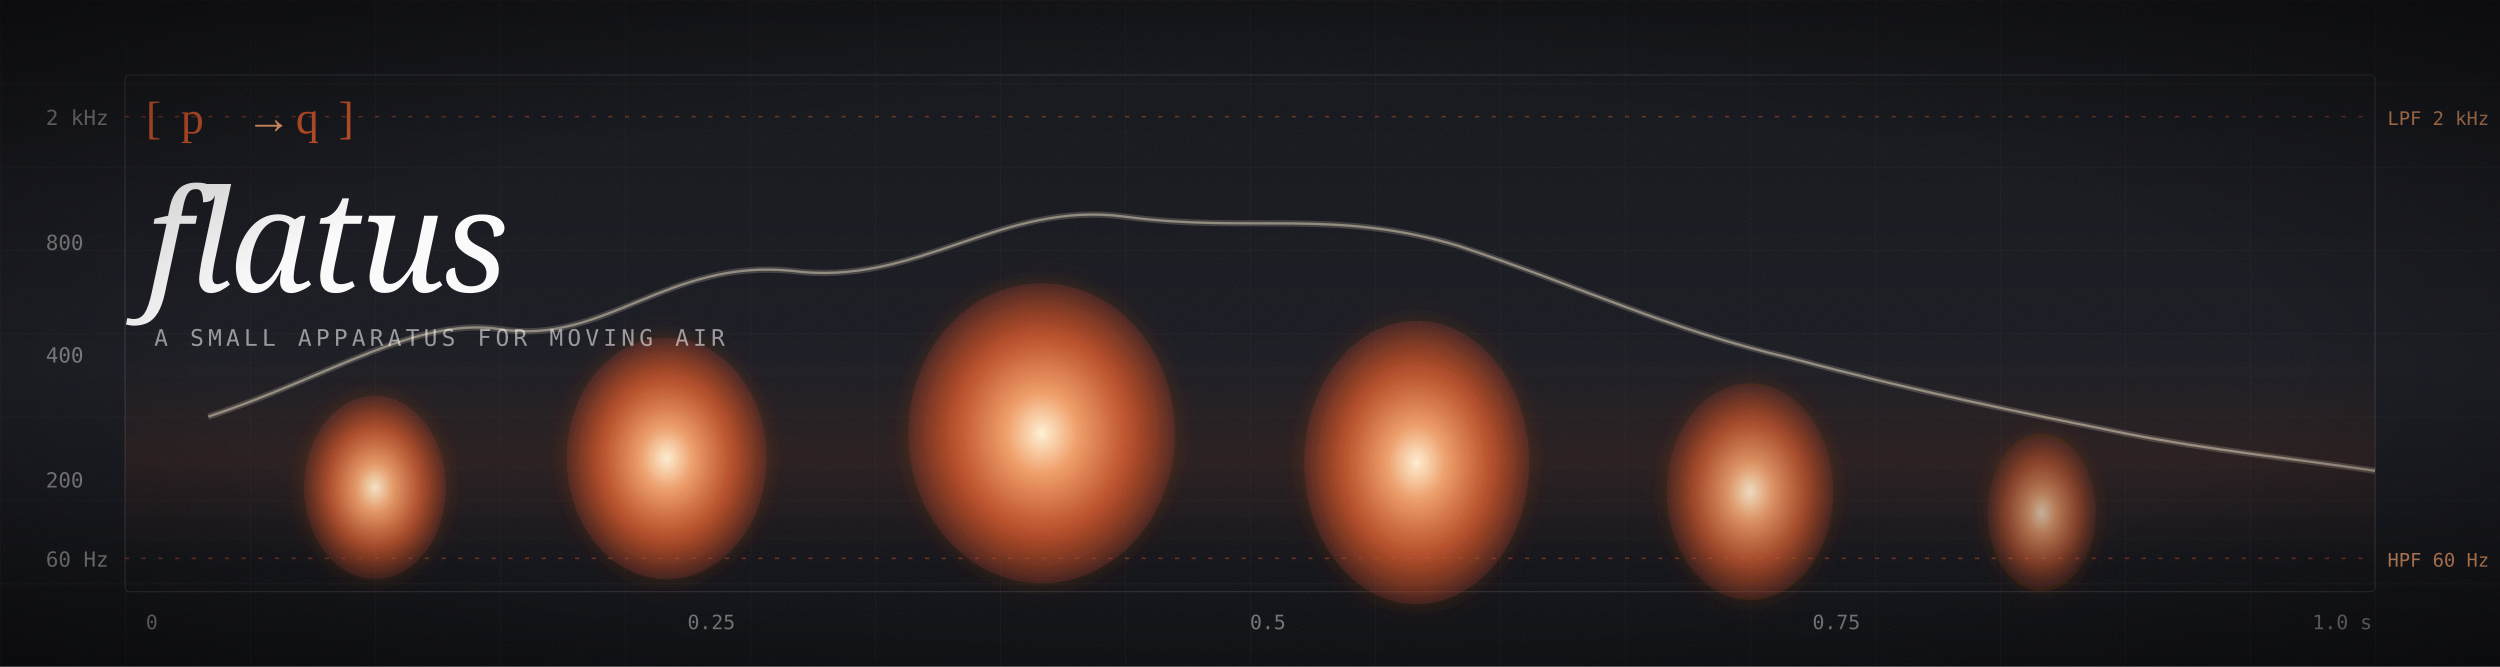
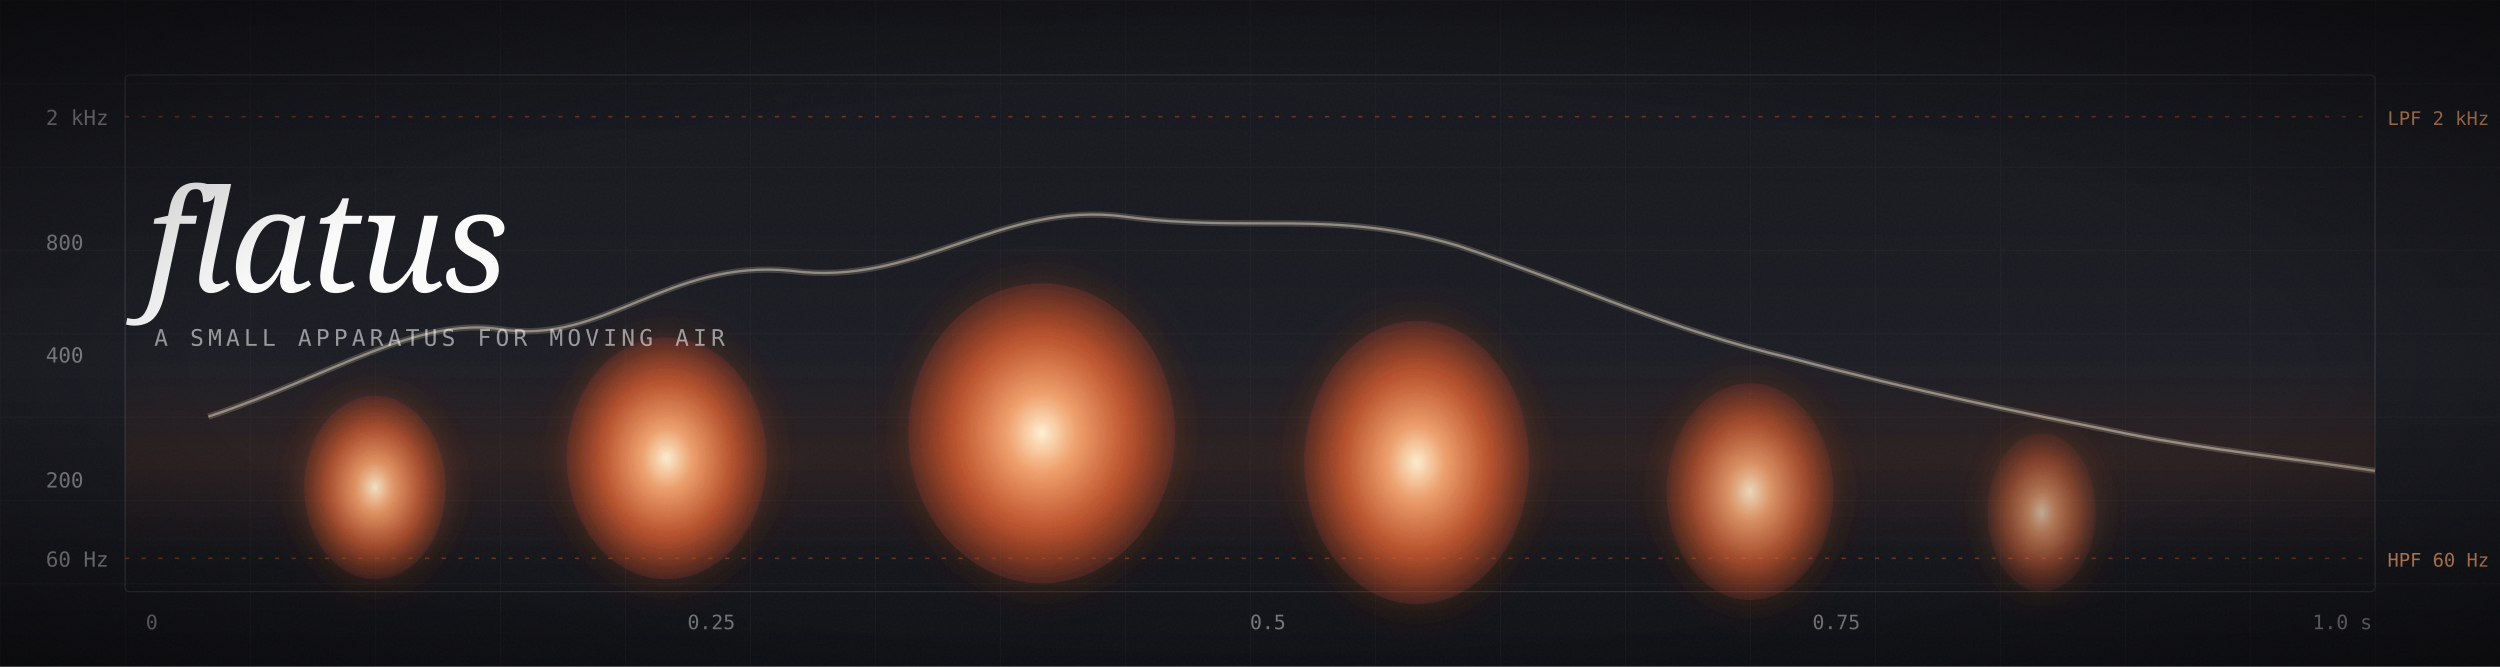
<svg xmlns="http://www.w3.org/2000/svg" viewBox="0 0 1200 320" role="img" aria-label="flatus — a small apparatus for moving air. Spectrogram of one event: energy concentrated from 80 to 400 Hz, six grains across one second, bounded by a 60 Hz high-pass and a 2 kHz low-pass.">
  <defs>
    <radialGradient id="grain" cx="50%" cy="50%" r="60%">
      <stop offset="0%" stop-color="#fff3d6" stop-opacity="0.95" />
      <stop offset="22%" stop-color="#f5a26b" stop-opacity="0.85" />
      <stop offset="55%" stop-color="#ce552a" stop-opacity="0.65" />
      <stop offset="100%" stop-color="#7a2812" stop-opacity="0" />
    </radialGradient>
    <linearGradient id="bg" x1="0" y1="0" x2="0" y2="1">
      <stop offset="0%" stop-color="#15161b" />
      <stop offset="55%" stop-color="#1c1d24" />
      <stop offset="100%" stop-color="#0f1014" />
    </linearGradient>
    <linearGradient id="band" x1="0" y1="0" x2="0" y2="1">
      <stop offset="0%" stop-color="#ce552a" stop-opacity="0.0" />
      <stop offset="50%" stop-color="#ce552a" stop-opacity="0.10" />
      <stop offset="100%" stop-color="#ce552a" stop-opacity="0.0" />
    </linearGradient>
    <filter id="grain-noise" x="0%" y="0%" width="100%" height="100%">
      <feTurbulence type="fractalNoise" baseFrequency="0.9" numOctaves="2" seed="3" />
      <feColorMatrix values="0 0 0 0 1                               0 0 0 0 1                               0 0 0 0 1                               0 0 0 0.04 0" />
      <feComposite in2="SourceGraphic" operator="in" />
    </filter>
    <filter id="bloom" x="-50%" y="-50%" width="200%" height="200%">
-       <feGaussianBlur stdDeviation="6" result="blur" />
+       <feGaussianBlur stdDeviation="10" result="blur" />
      <feMerge>
        <feMergeNode in="blur" />
        <feMergeNode in="SourceGraphic" />
      </feMerge>
    </filter>
    <radialGradient id="vignette" cx="50%" cy="55%" r="75%">
      <stop offset="55%" stop-color="#000" stop-opacity="0" />
      <stop offset="100%" stop-color="#000" stop-opacity="0.55" />
    </radialGradient>
    <path id="wave" d="M 100 200                        C 160 180, 200 152, 240 158                        C 290 166, 320 124, 380 130                        C 440 138, 480 96,  540 104                        C 600 112, 640 100, 700 118                        C 760 138, 800 158, 860 172                        C 920 188, 970 198, 1020 208                        C 1060 216, 1100 220, 1140 226" />
    <pattern id="grid" width="60" height="40" patternUnits="userSpaceOnUse">
      <path d="M 60 0 L 0 0 0 40" fill="none" stroke="#ffffff" stroke-opacity="0.05" stroke-width="0.5" />
    </pattern>
  </defs>
  <rect width="1200" height="320" fill="url(#bg)" />
  <rect width="1200" height="320" fill="url(#grid)" />
  <rect x="60" y="36" width="1080" height="248" fill="none" stroke="#ffffff" stroke-opacity="0.12" stroke-width="0.5" rx="2" />
  <rect x="60" y="172" width="1080" height="96" fill="url(#band)" />
  <g>
    <line x1="60" y1="56" x2="1140" y2="56" stroke="#ce552a" stroke-opacity="0.45" stroke-dasharray="2 6" stroke-width="0.75" />
    <line x1="60" y1="268" x2="1140" y2="268" stroke="#ce552a" stroke-opacity="0.45" stroke-dasharray="2 6" stroke-width="0.75" />
  </g>
  <g filter="url(#bloom)">
    <ellipse cx="180" cy="234" rx="34" ry="44" fill="url(#grain)" opacity="0.85" />
    <ellipse cx="320" cy="220" rx="48" ry="58" fill="url(#grain)" opacity="0.95" />
    <ellipse cx="500" cy="208" rx="64" ry="72" fill="url(#grain)" opacity="1.0" />
    <ellipse cx="680" cy="222" rx="54" ry="68" fill="url(#grain)" opacity="0.95" />
    <ellipse cx="840" cy="236" rx="40" ry="52" fill="url(#grain)" opacity="0.78" />
    <ellipse cx="980" cy="246" rx="26" ry="38" fill="url(#grain)" opacity="0.55" />
  </g>
  <use href="#wave" stroke="#fff3d6" stroke-opacity="0.42" stroke-width="1.1" fill="none" />
  <use href="#wave" stroke="#fff3d6" stroke-opacity="0.18" stroke-width="3.0" fill="none" />
  <g font-family="ui-monospace, 'SF Mono', Menlo, monospace" font-size="10" fill="#ffffff" fill-opacity="0.45">
    <text x="22" y="60">2 kHz</text>
    <text x="22" y="120">800</text>
    <text x="22" y="174">400</text>
    <text x="22" y="234">200</text>
    <text x="22" y="272">60 Hz</text>
  </g>
  <g font-family="ui-monospace, 'SF Mono', Menlo, monospace" font-size="9.5" fill="#ffffff" fill-opacity="0.42">
    <text x="70" y="302">0</text>
    <text x="330" y="302">0.25</text>
    <text x="600" y="302">0.5</text>
    <text x="870" y="302">0.75</text>
    <text x="1110" y="302">1.0 s</text>
  </g>
  <g font-family="ui-monospace, 'SF Mono', Menlo, monospace" font-size="9" fill="#f5a26b" fill-opacity="0.85">
    <text x="1146" y="60">LPF 2 kHz</text>
    <text x="1146" y="272">HPF 60 Hz</text>
  </g>
  <g font-family="Charter, 'Iowan Old Style', 'Source Serif Pro', 'Apple Garamond', Cambria, Georgia, serif">
    <text x="70" y="140" font-size="68" font-style="italic" font-weight="400" fill="#fafafa" letter-spacing="-1">flatus</text>
  </g>
  <g font-family="'Berkeley Mono', 'JetBrains Mono', 'SF Mono', Menlo, monospace">
    <text x="74" y="166" font-size="11" fill="#ffffff" fill-opacity="0.55" letter-spacing="2" text-transform="uppercase">A SMALL APPARATUS FOR MOVING AIR</text>
  </g>
-   <g font-family="ui-serif, 'New York', 'Times New Roman', serif" font-size="22" fill="#ce552a">
-     <text x="70" y="64" letter-spacing="2">[ p</text>
-     <text x="118" y="64" fill="#f5a26b" font-size="22">→</text>
-     <text x="142" y="64" letter-spacing="2">q ]</text>
-   </g>
  <rect width="1200" height="320" filter="url(#grain-noise)" opacity="0.6" />
  <rect width="1200" height="320" fill="url(#vignette)" />
</svg>
